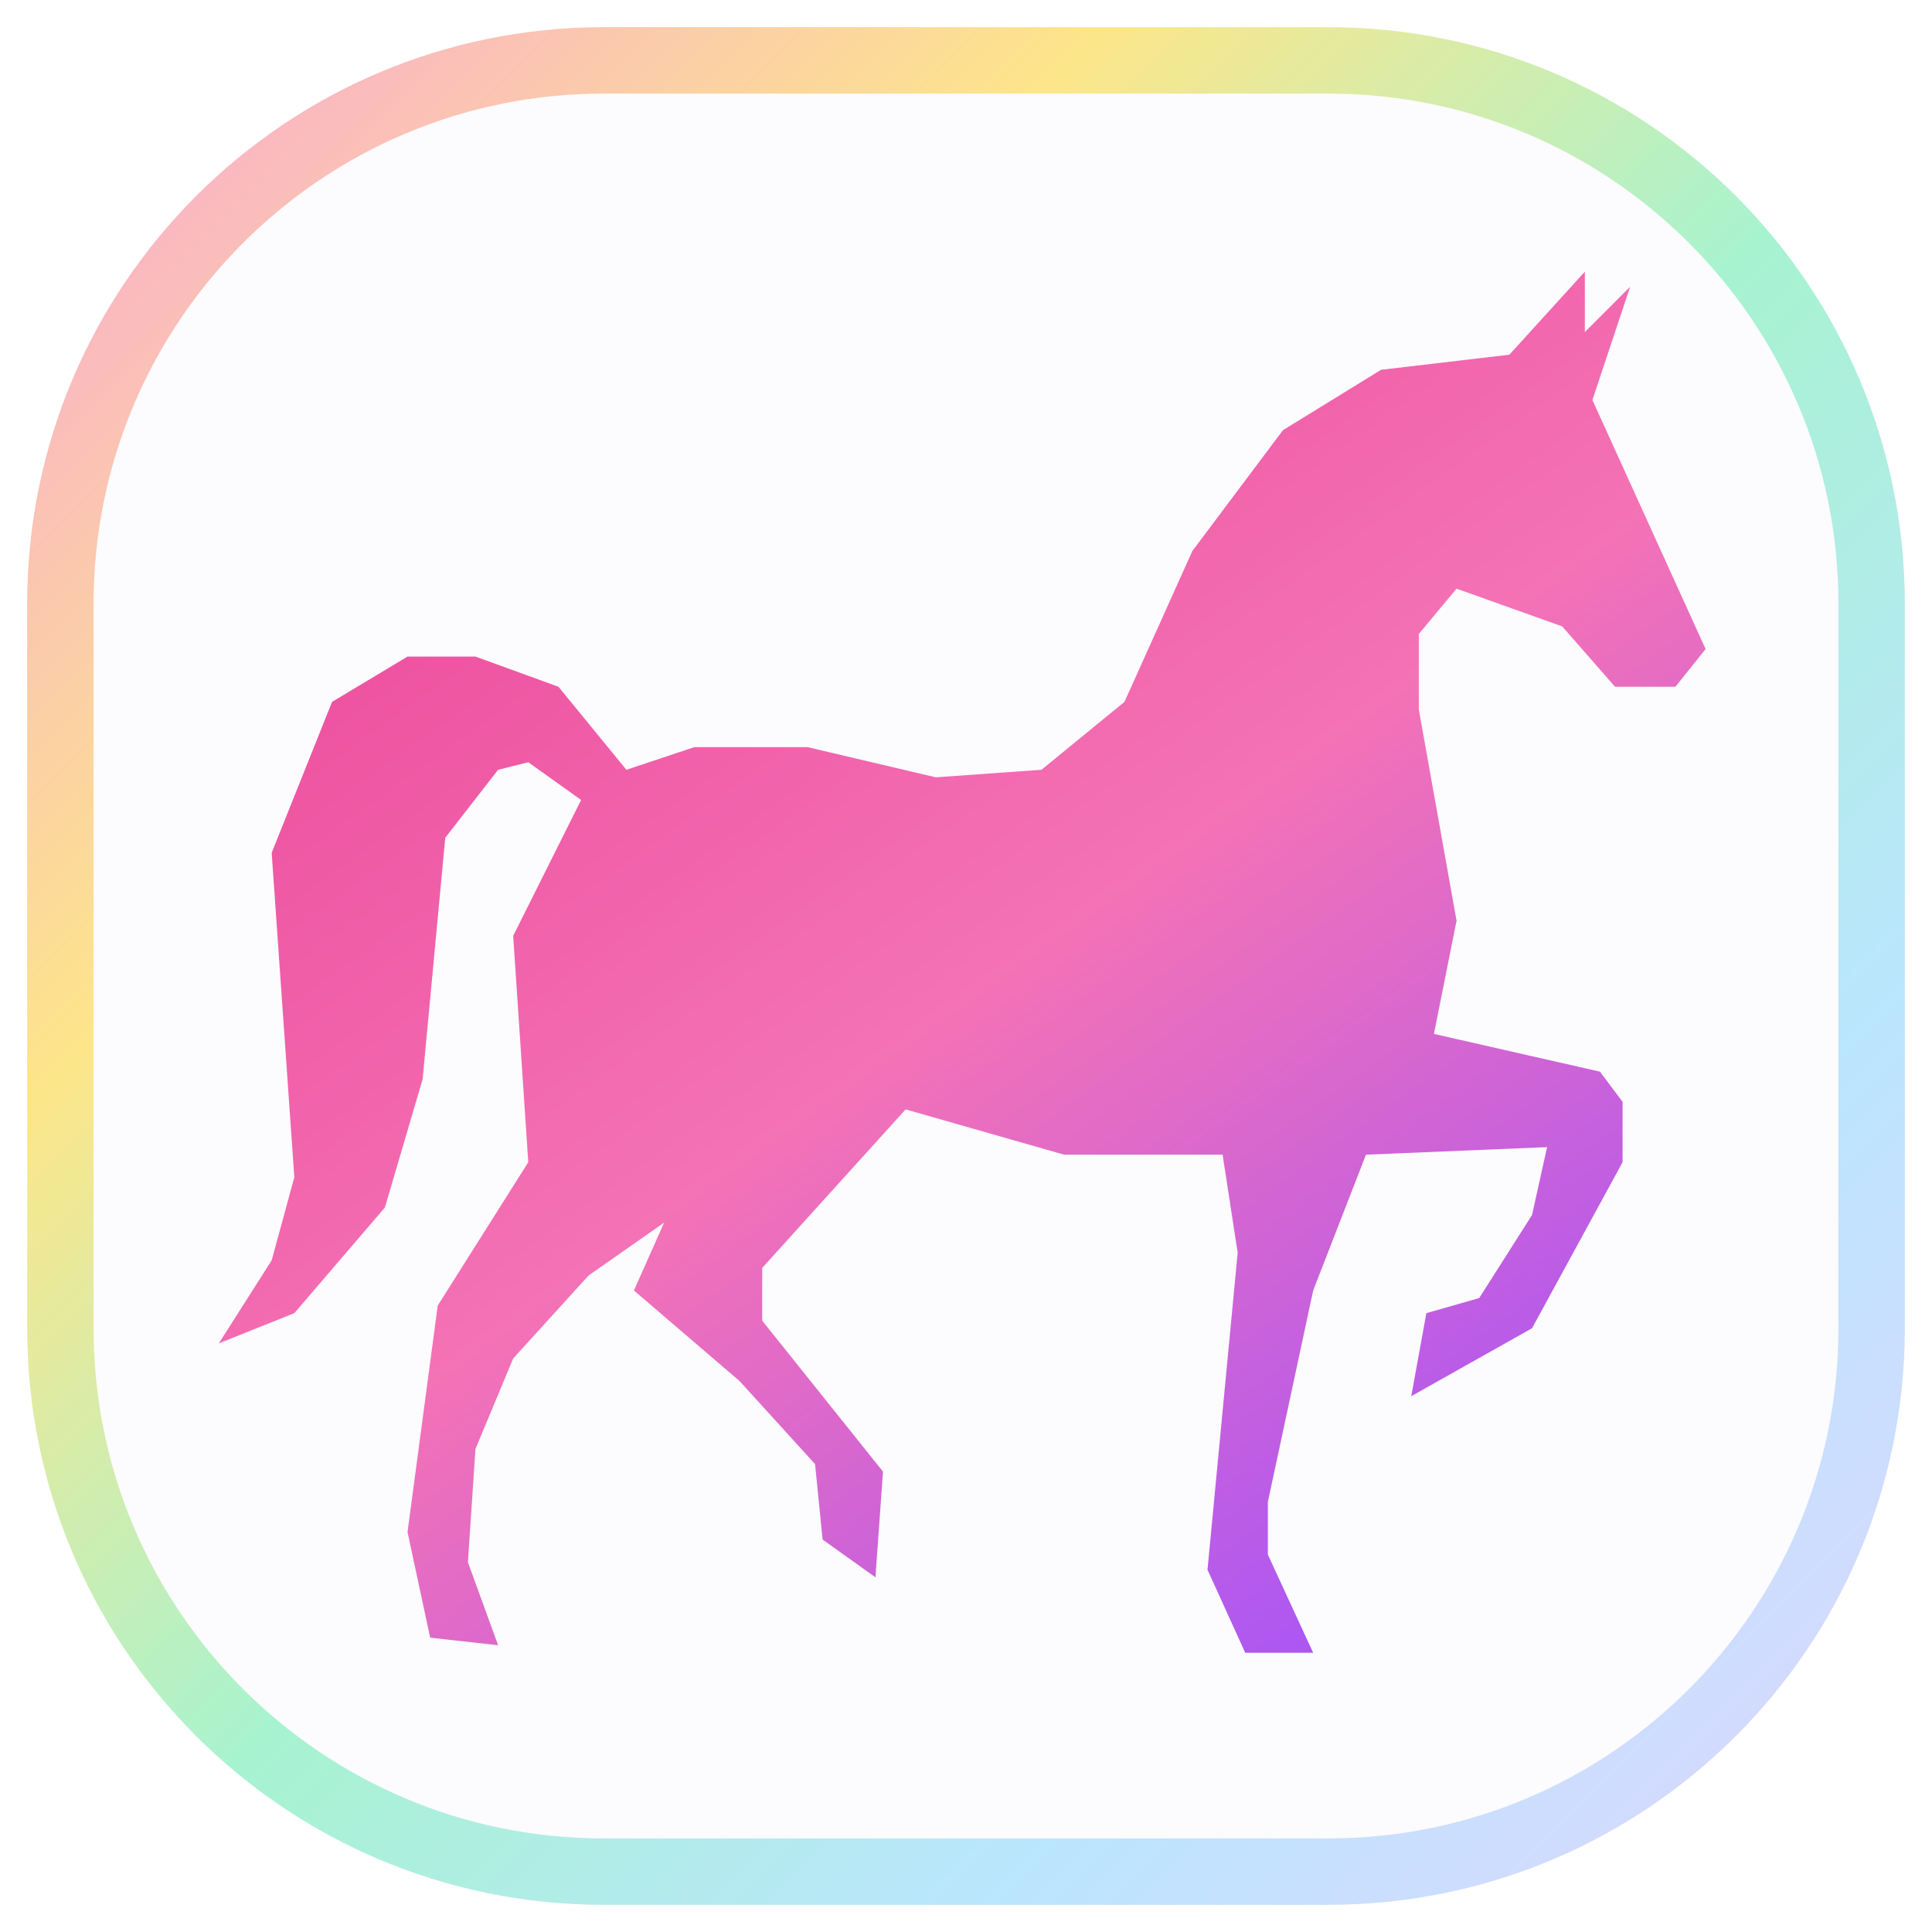
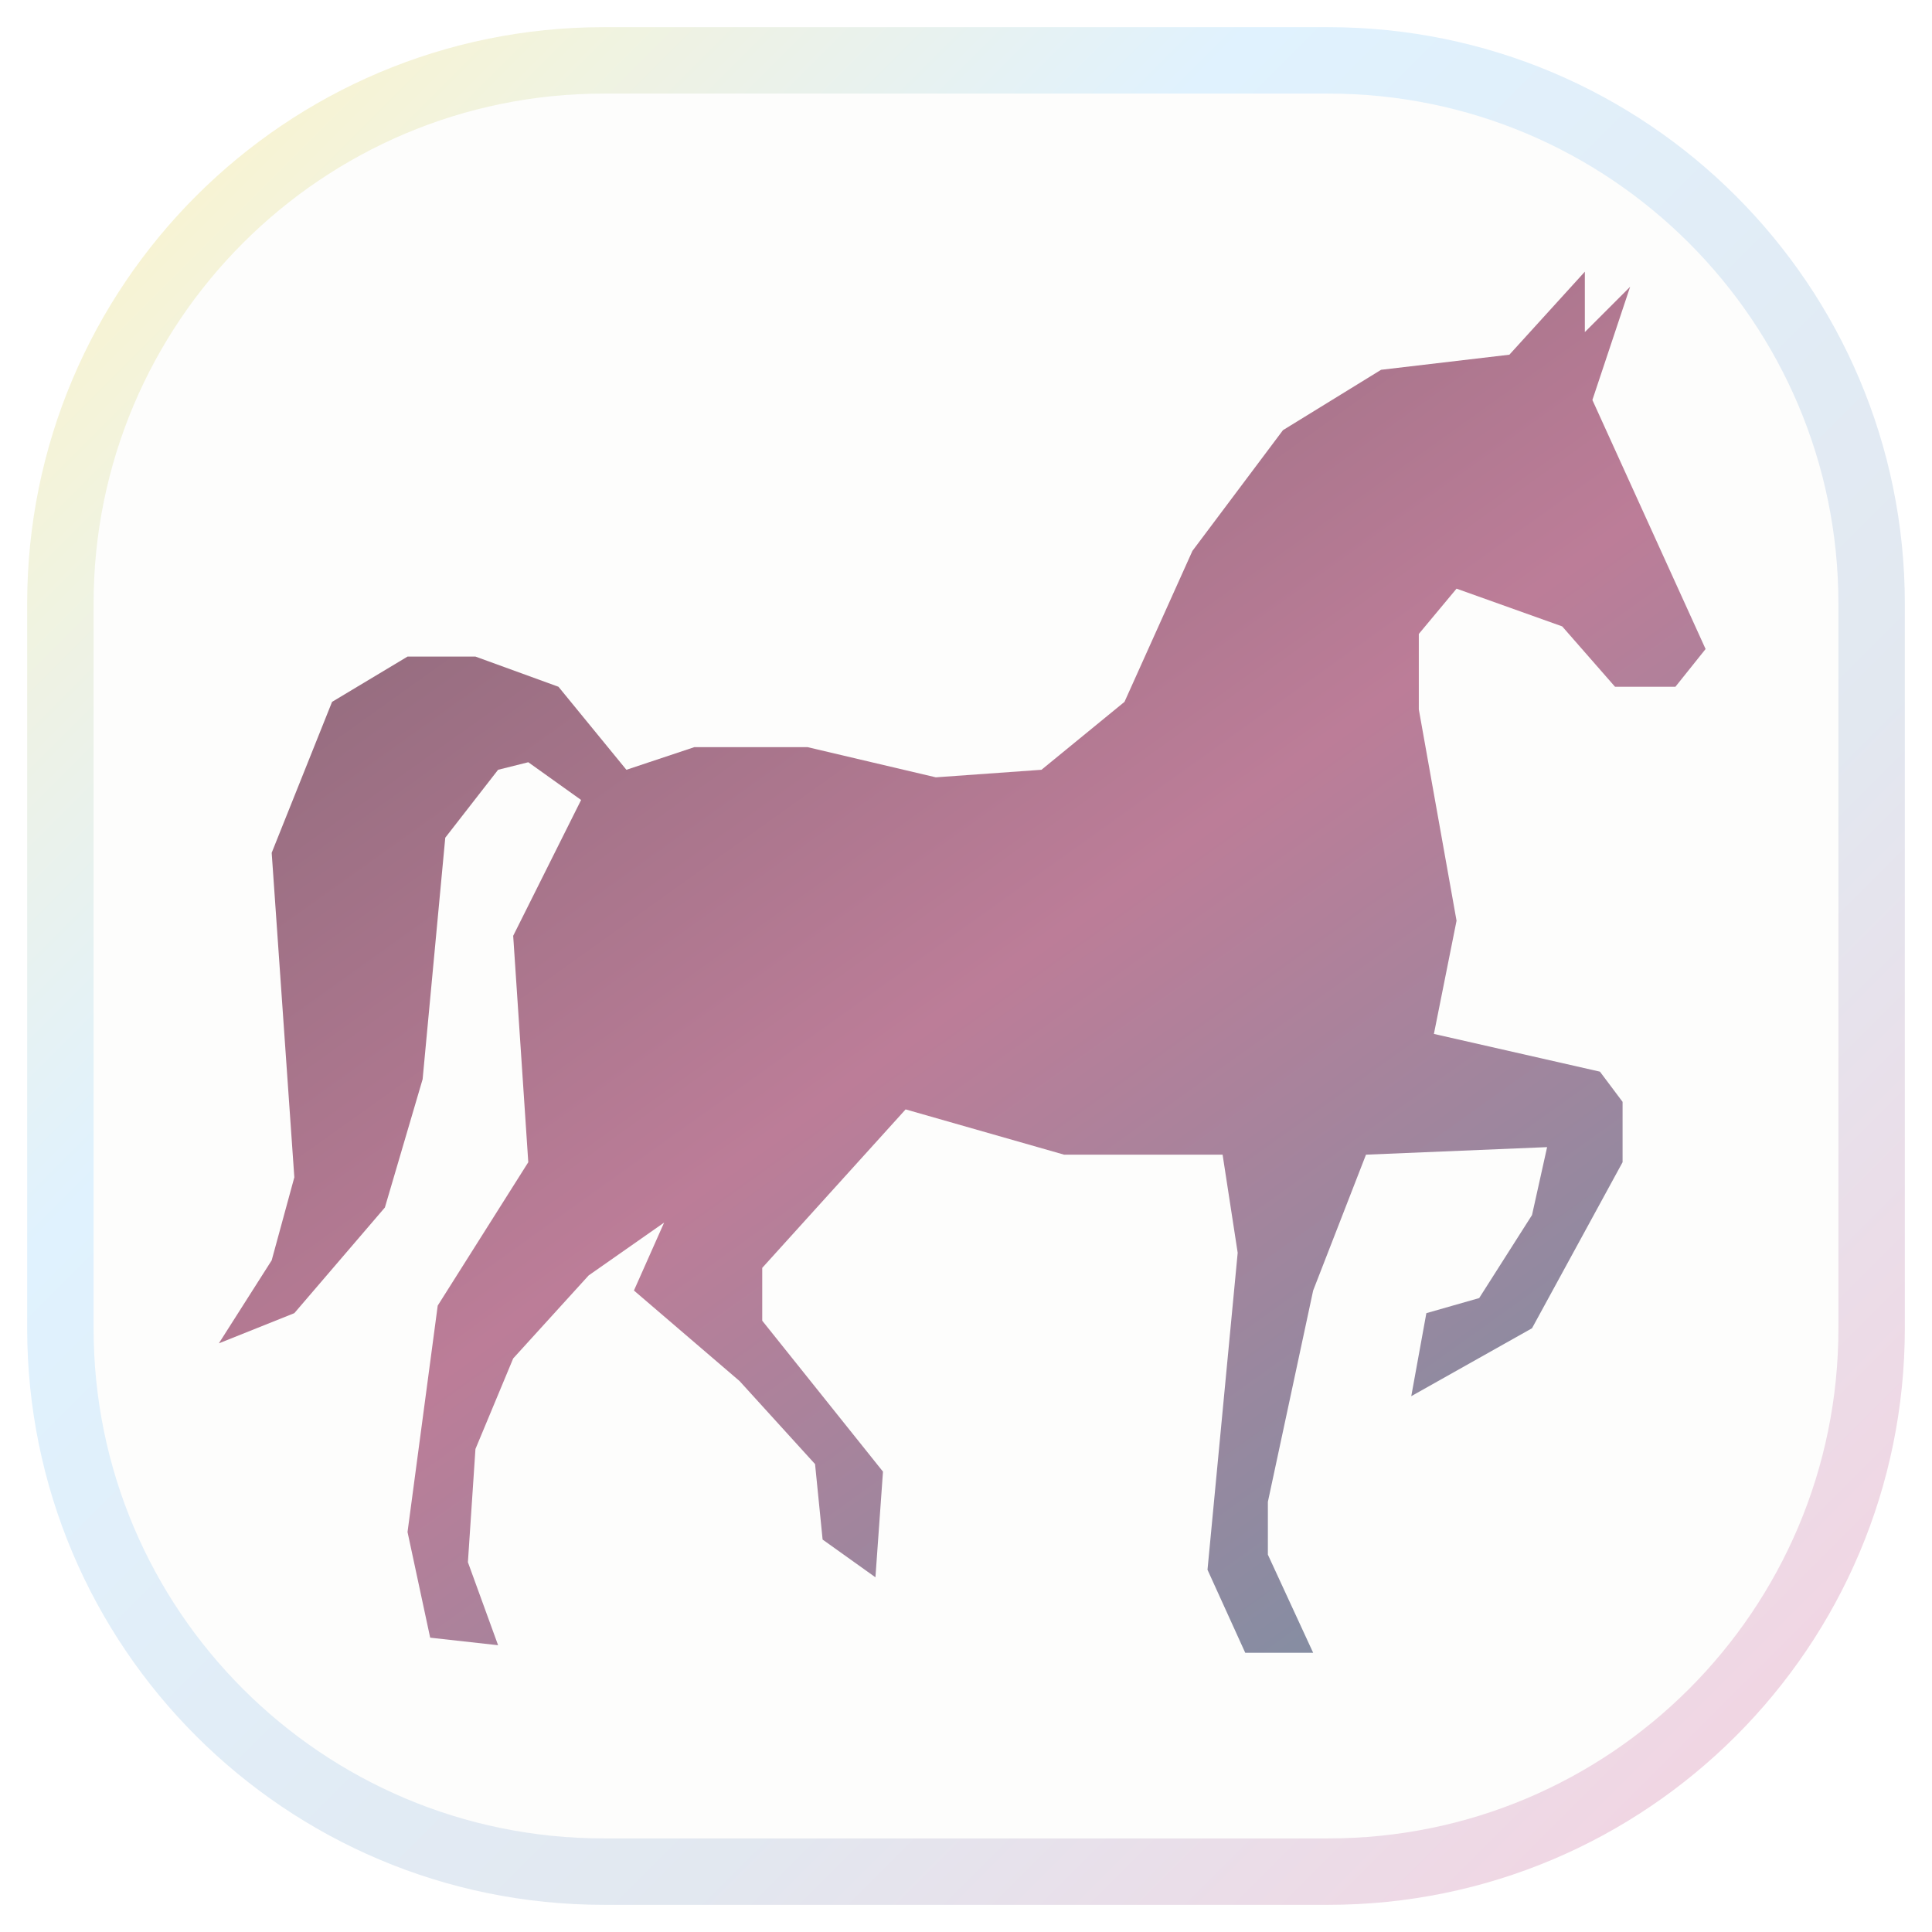
<svg xmlns="http://www.w3.org/2000/svg" viewBox="0 0 64 64" fill="none">
  <defs>
    <linearGradient id="prism" x1="0%" y1="0%" x2="100%" y2="100%">
-       <stop offset="0%" stop-color="#f9a8d4" />
-       <stop offset="28%" stop-color="#fde68a" />
-       <stop offset="52%" stop-color="#a7f3d0" />
-       <stop offset="76%" stop-color="#bae6fd" />
-       <stop offset="100%" stop-color="#ddd6fe" />
+       <stop offset="0%" stop-color="#fef3c7" />
+       <stop offset="32%" stop-color="#e0f2fe" />
+       <stop offset="68%" stop-color="#e2e8f0" />
+       <stop offset="100%" stop-color="#f5d0df" />
    </linearGradient>
    <linearGradient id="arabianGrad" x1="15%" y1="5%" x2="85%" y2="95%">
-       <stop offset="0%" stop-color="#ec4899" />
-       <stop offset="52%" stop-color="#f472b6" />
-       <stop offset="100%" stop-color="#a855f7" />
+       <stop offset="0%" stop-color="#8a6878" />
+       <stop offset="52%" stop-color="#bc7d98" />
+       <stop offset="100%" stop-color="#838ea3" />
    </linearGradient>
  </defs>
-   <rect x="2" y="2" width="60" height="60" rx="18" fill="#fcfbfd" stroke="url(#prism)" stroke-width="2.2" />
+   <rect x="2" y="2" width="60" height="60" rx="18" fill="#fdfdfc" stroke="url(#prism)" stroke-width="2.2" />
  <path d="M52.50 9.00 L52.50 11.00 L54.00 9.50 L52.75 13.25 L56.50 21.50 L55.50 22.75 L53.50 22.75 L51.75 20.75 L48.25 19.50 L47.00 21.00 L47.00 23.50 L48.25 30.50 L47.50 34.25 L53.00 35.50 L53.75 36.50 L53.75 38.50 L50.75 44.00 L46.75 46.25 L47.25 43.50 L49.00 43.00 L50.75 40.25 L51.25 38.00 L45.25 38.25 L43.50 42.75 L42.00 49.75 L42.00 51.50 L43.50 54.75 L41.25 54.75 L40.00 52.00 L41.00 41.50 L40.50 38.25 L35.25 38.25 L30.00 36.75 L25.25 42.00 L25.25 43.75 L29.25 48.75 L29.00 52.25 L27.25 51.00 L27.00 48.50 L24.50 45.75 L21.00 42.75 L22.00 40.50 L19.50 42.25 L17.00 45.00 L15.75 48.00 L15.50 51.75 L16.50 54.50 L14.25 54.25 L13.50 50.75 L14.50 43.25 L17.50 38.50 L17.00 31.00 L19.25 26.50 L17.50 25.25 L16.50 25.50 L14.75 27.75 L14.00 35.75 L12.75 40.00 L9.75 43.50 L7.25 44.50 L9.00 41.75 L9.75 39.00 L9.00 28.25 L11.00 23.25 L13.50 21.75 L15.75 21.75 L18.50 22.75 L20.75 25.50 L23.00 24.75 L26.75 24.75 L31.00 25.75 L34.50 25.50 L37.25 23.25 L39.50 18.25 L42.50 14.25 L45.75 12.25 L50.00 11.75 Z" fill="url(#arabianGrad)" />
</svg>
